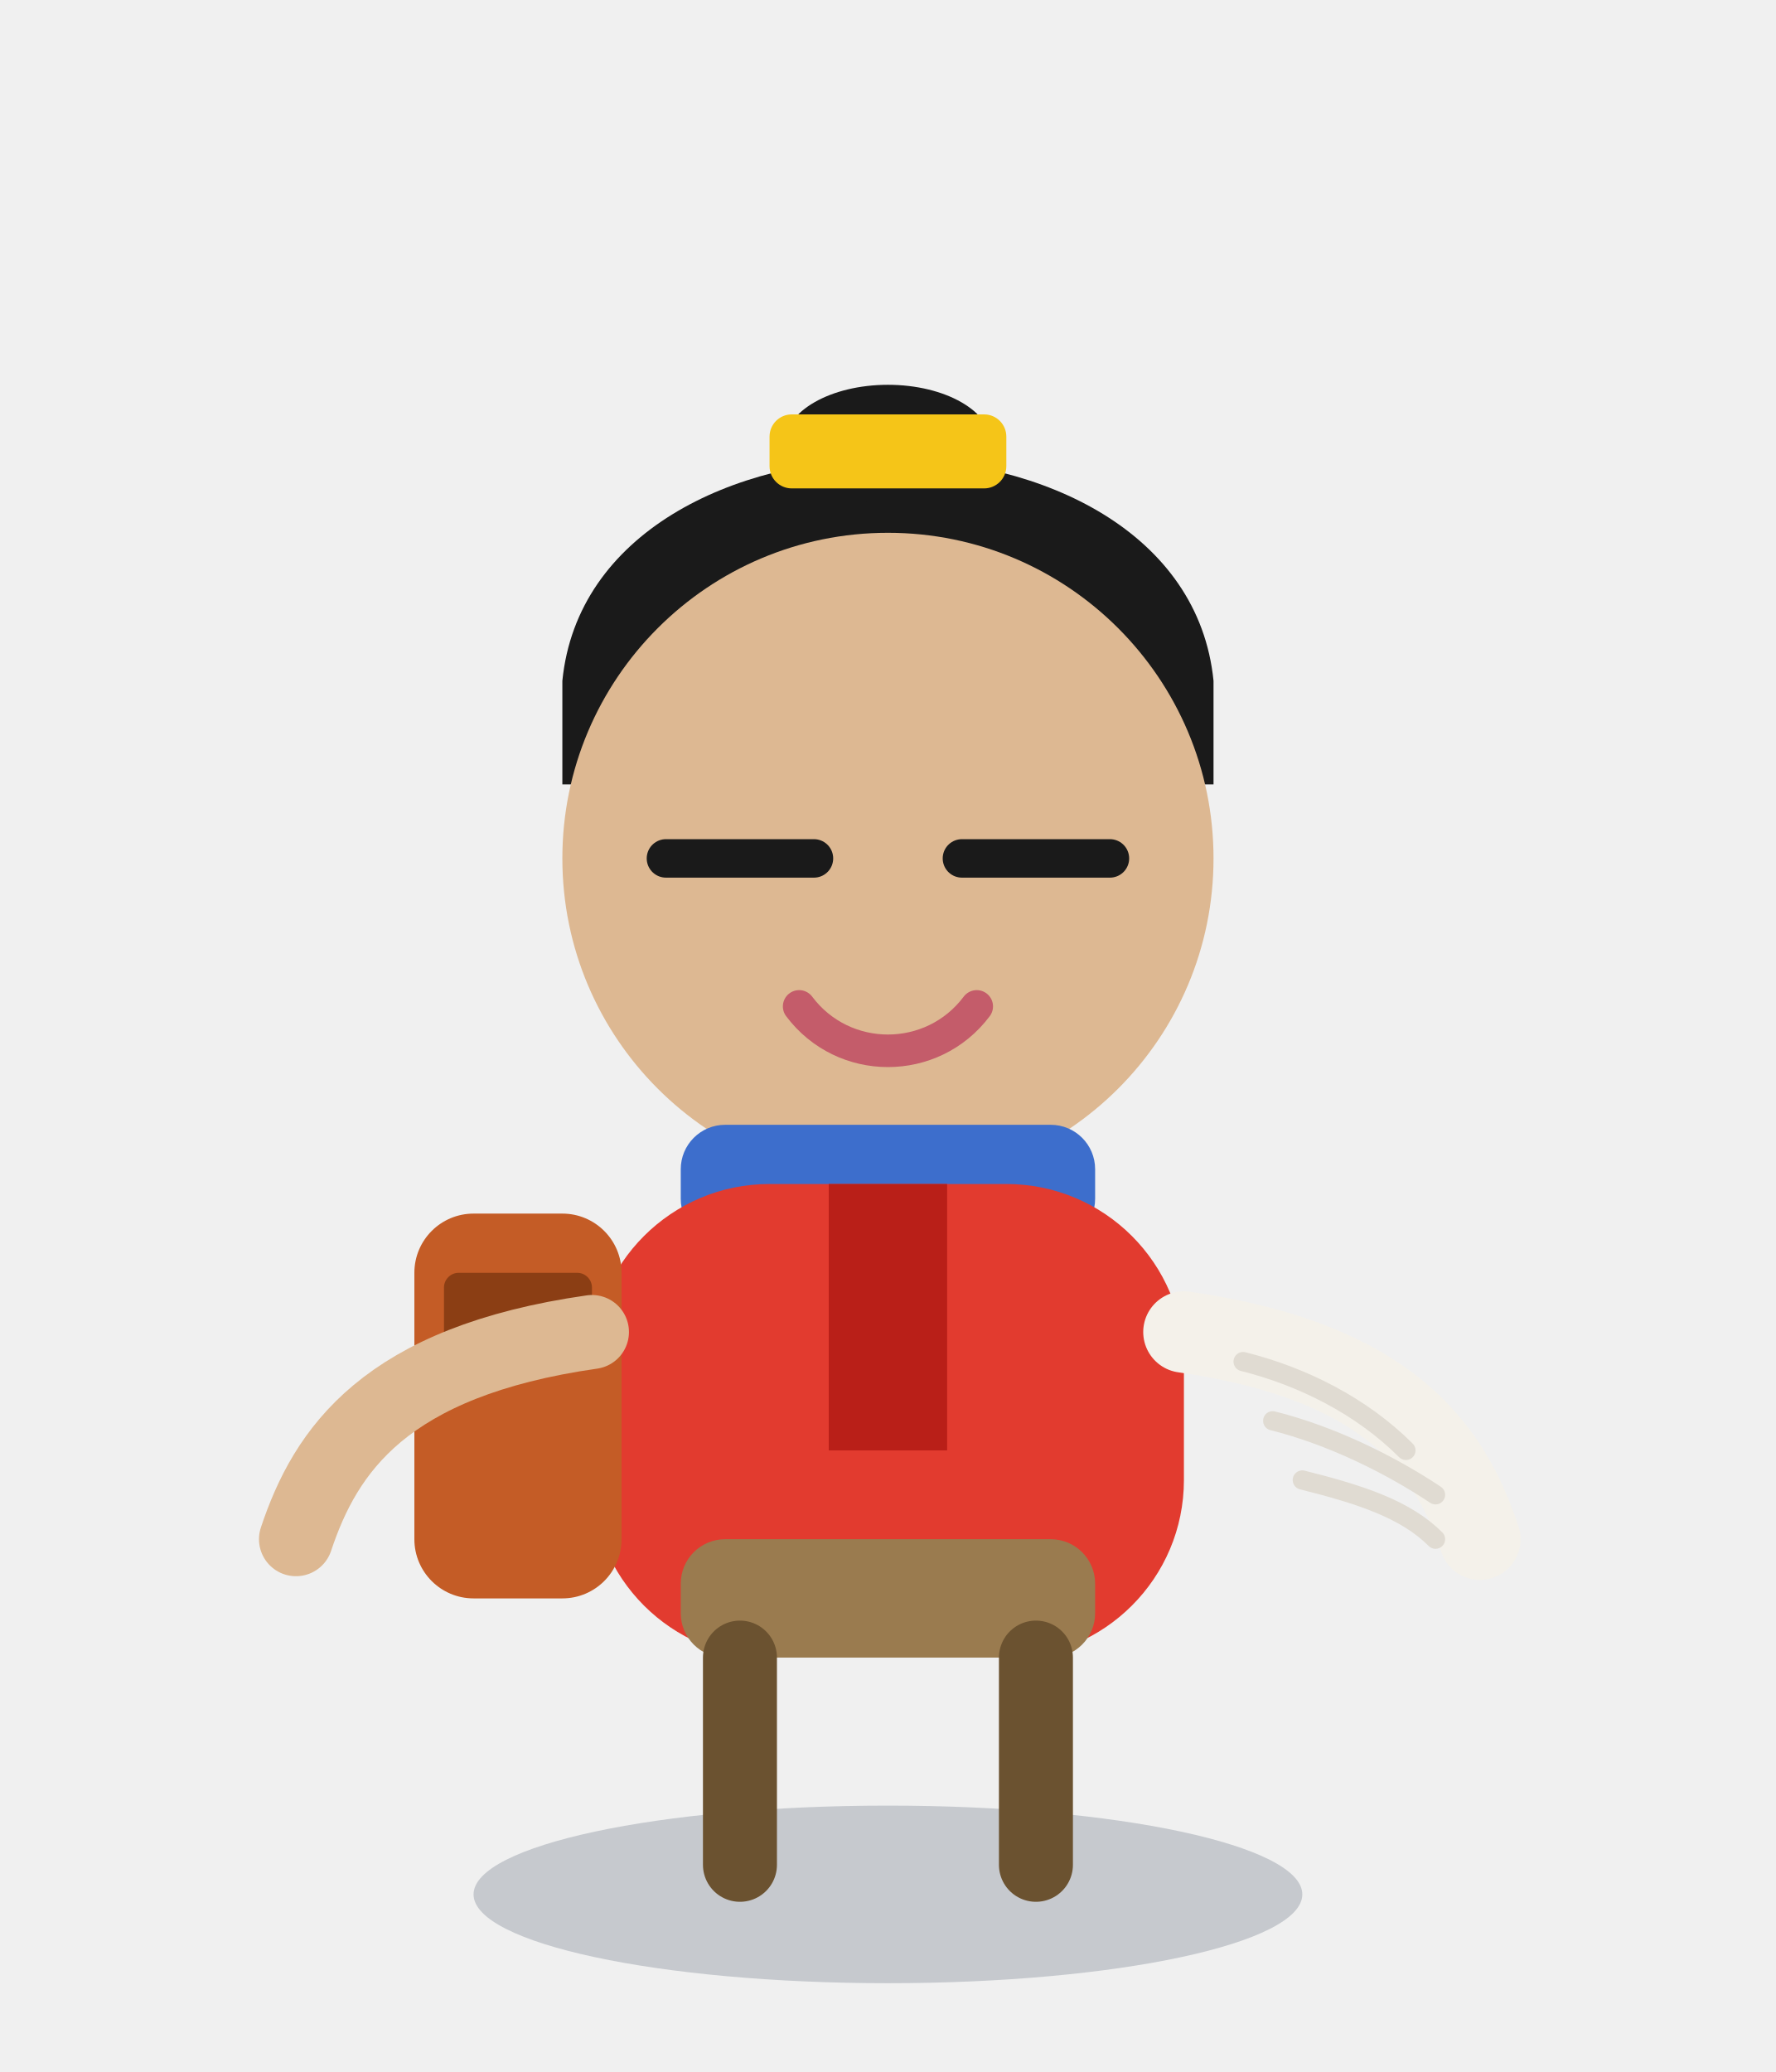
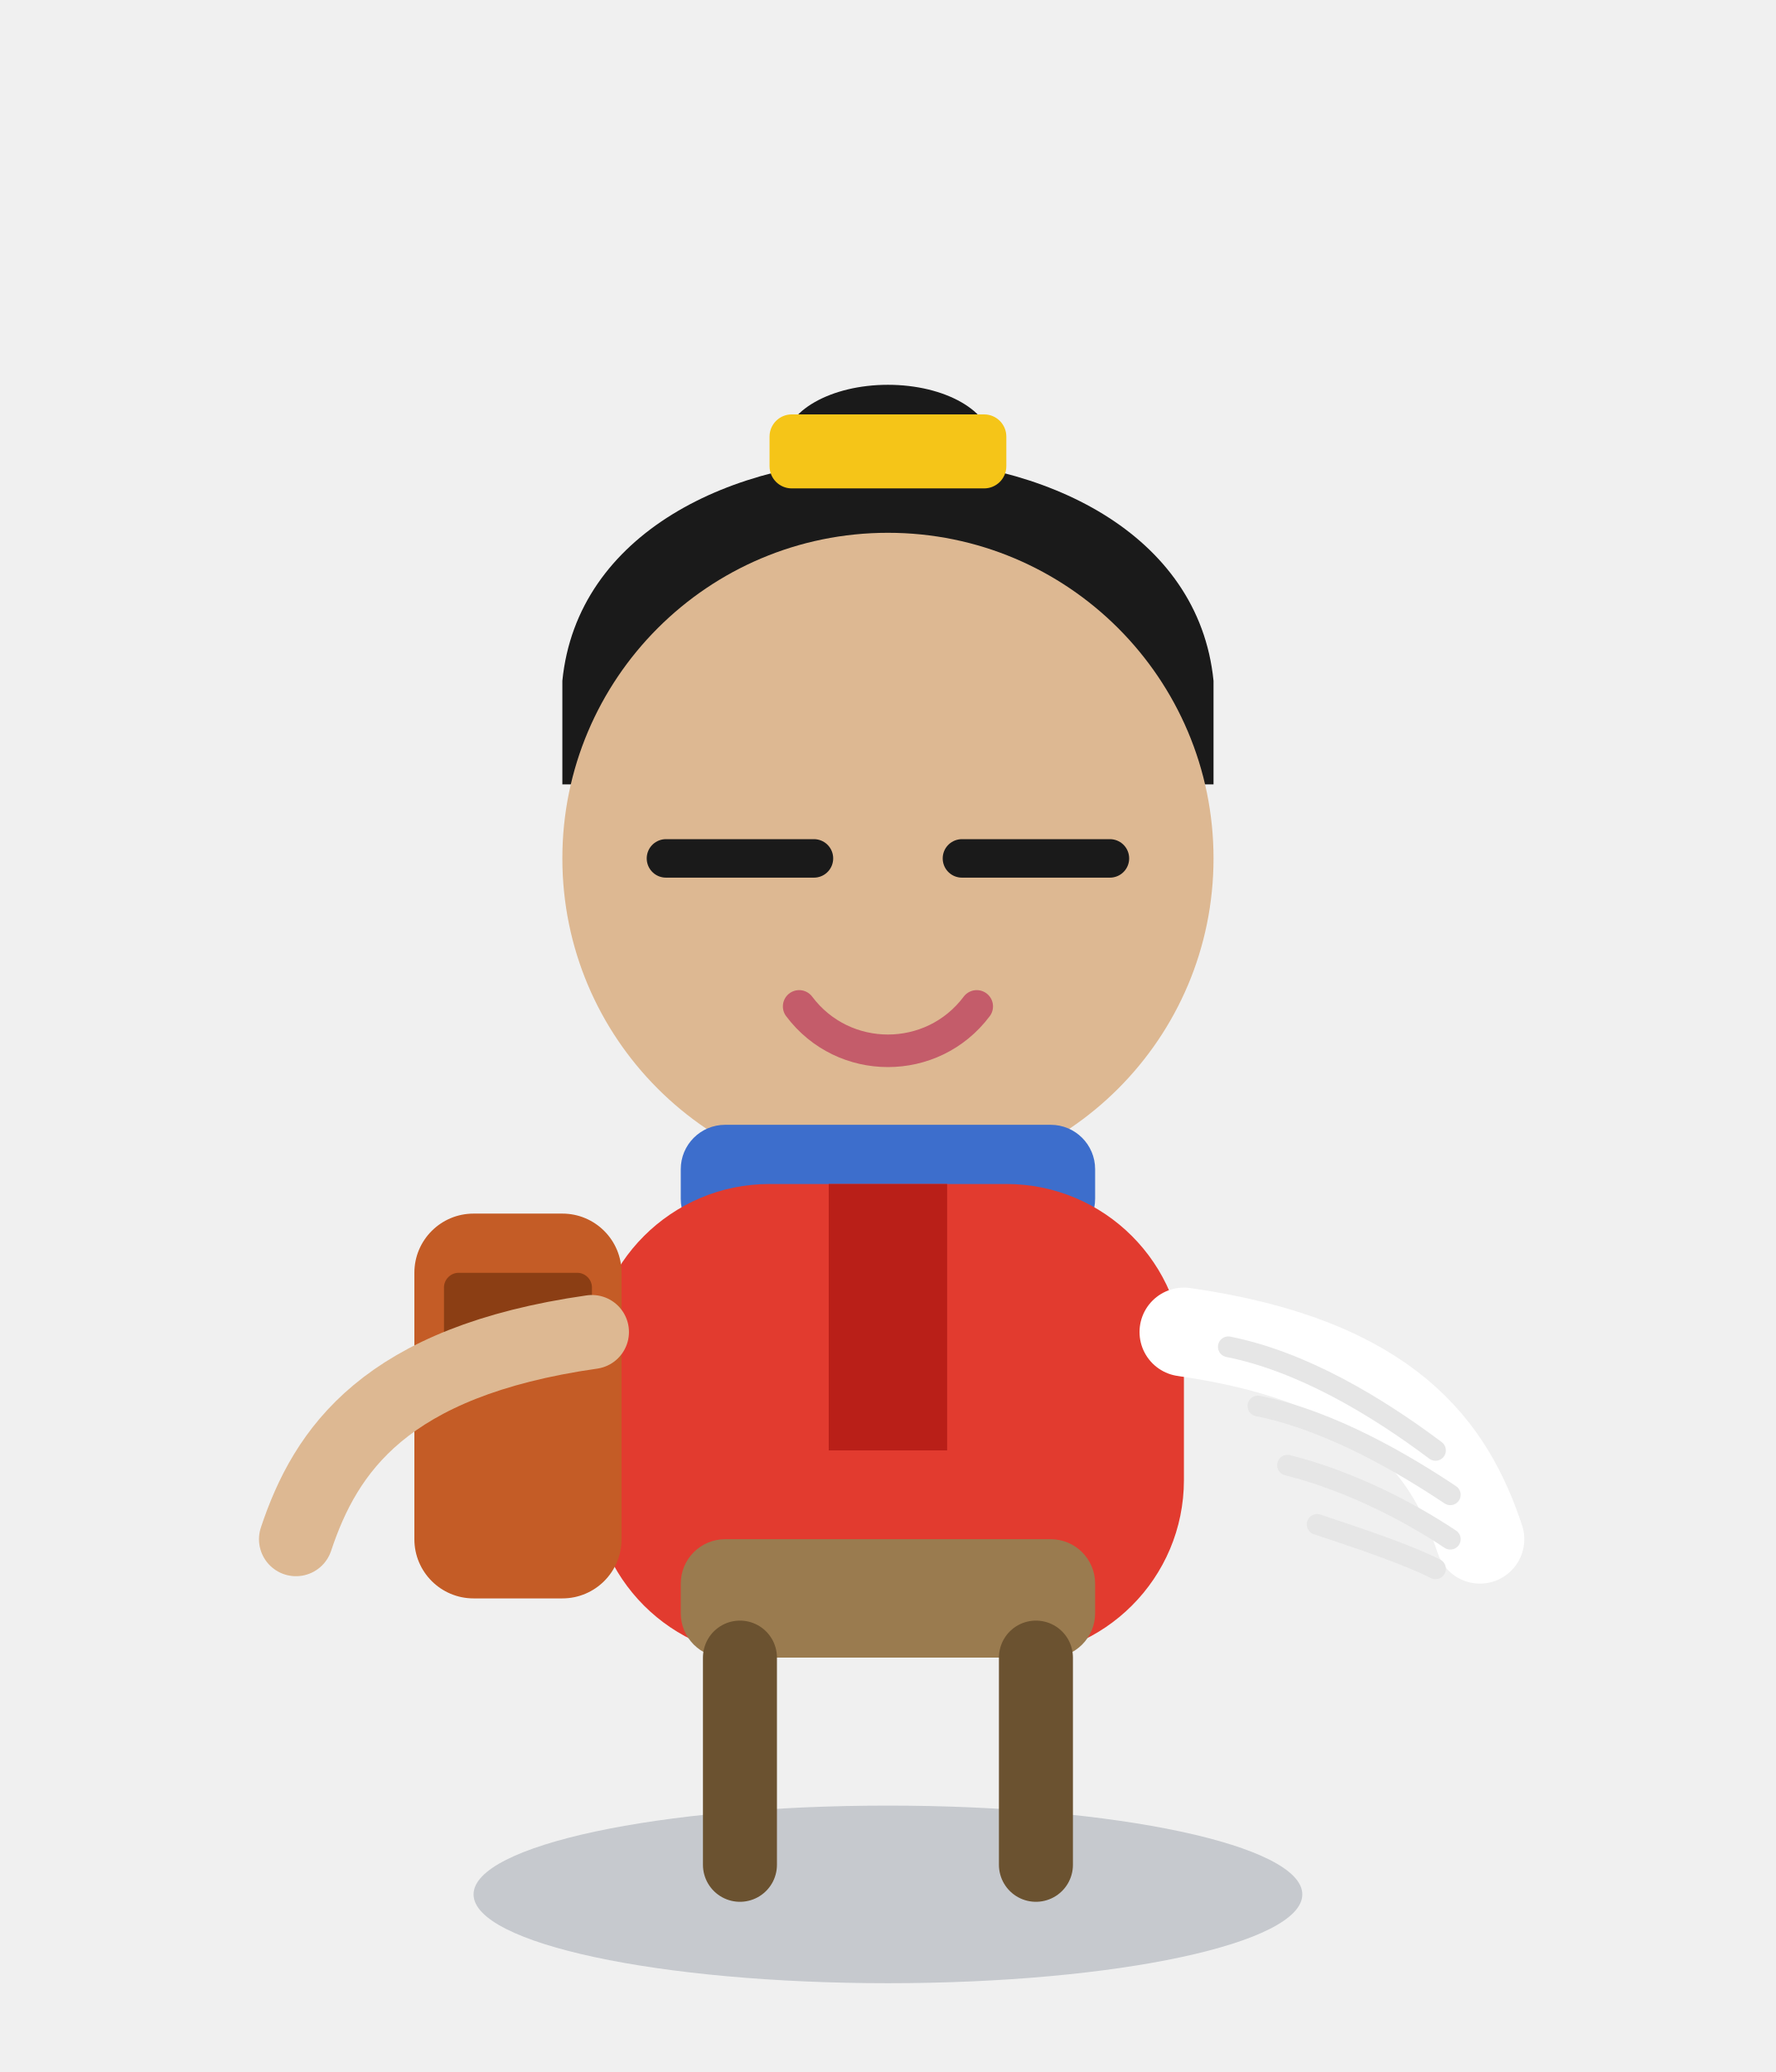
<svg xmlns="http://www.w3.org/2000/svg" viewBox="0 0 120 140" fill="none">
  <ellipse cx="60" cy="128" rx="28" ry="6" fill="#041833" opacity=".18" />
  <path d="M38 46c2-20 42-20 44 0v7H38z" fill="#1A1A1A" />
  <ellipse cx="60" cy="30" rx="7" ry="4" fill="#1A1A1A" />
  <rect x="52" y="28" width="16" height="5" rx="1.5" fill="#F5C518" />
  <circle cx="60" cy="58" r="22" fill="#DDB892" />
  <path d="M45 58h10" stroke="#1A1A1A" stroke-width="2.6" stroke-linecap="round" />
  <path d="M65 58h10" stroke="#1A1A1A" stroke-width="2.6" stroke-linecap="round" />
  <path d="M54 68c3 4 9 4 12 0" stroke="#C45C6A" stroke-width="2.2" stroke-linecap="round" />
  <rect x="46" y="76" width="28" height="8" rx="3" fill="#3D6ECC" />
  <rect x="40" y="80" width="40" height="32" rx="12" fill="#E23B2F" />
  <rect x="56" y="80" width="8" height="18" fill="#B91F18" />
  <rect x="46" y="104" width="28" height="8" rx="3" fill="#9A7B4F" />
  <rect x="28" y="82" width="14" height="26" rx="4" fill="#C45C26" />
  <rect x="30" y="86" width="10" height="5" rx="1" fill="#8B3E14" />
  <path d="M40 90c-14 2-18 8-20 14" stroke="#DDB892" stroke-width="5" stroke-linecap="round" />
-   <path d="M80 90c14 2 18 8 20 14" stroke="#F4F1EA" stroke-width="5.5" stroke-linecap="round" />
-   <path d="M84 92c4 1 8 3 11 6" stroke="#E0DBD2" stroke-width="1.3" stroke-linecap="round" />
-   <path d="M86 96c4 1 8 3 11 5" stroke="#E0DBD2" stroke-width="1.3" stroke-linecap="round" />
-   <path d="M88 100c4 1 7 2 9 4" stroke="#E0DBD2" stroke-width="1.3" stroke-linecap="round" />
+   <path d="M80 90c14 2 18 8 20 14" stroke="#FFFFFF" stroke-width="6" stroke-linecap="round" />
+   <path d="M83 91c5 1 10 4 14 7" stroke="#E6E6E6" stroke-width="1.4" stroke-linecap="round" />
+   <path d="M85 95c5 1 10 4 13 6" stroke="#E6E6E6" stroke-width="1.4" stroke-linecap="round" />
+   <path d="M87 99c4 1 8 3 11 5" stroke="#E6E6E6" stroke-width="1.4" stroke-linecap="round" />
+   <path d="M89 103c3 1 6 2 8 3" stroke="#E6E6E6" stroke-width="1.4" stroke-linecap="round" />
  <path d="M50 112v14M70 112v14" stroke="#6B5230" stroke-width="5" stroke-linecap="round" />
</svg>
